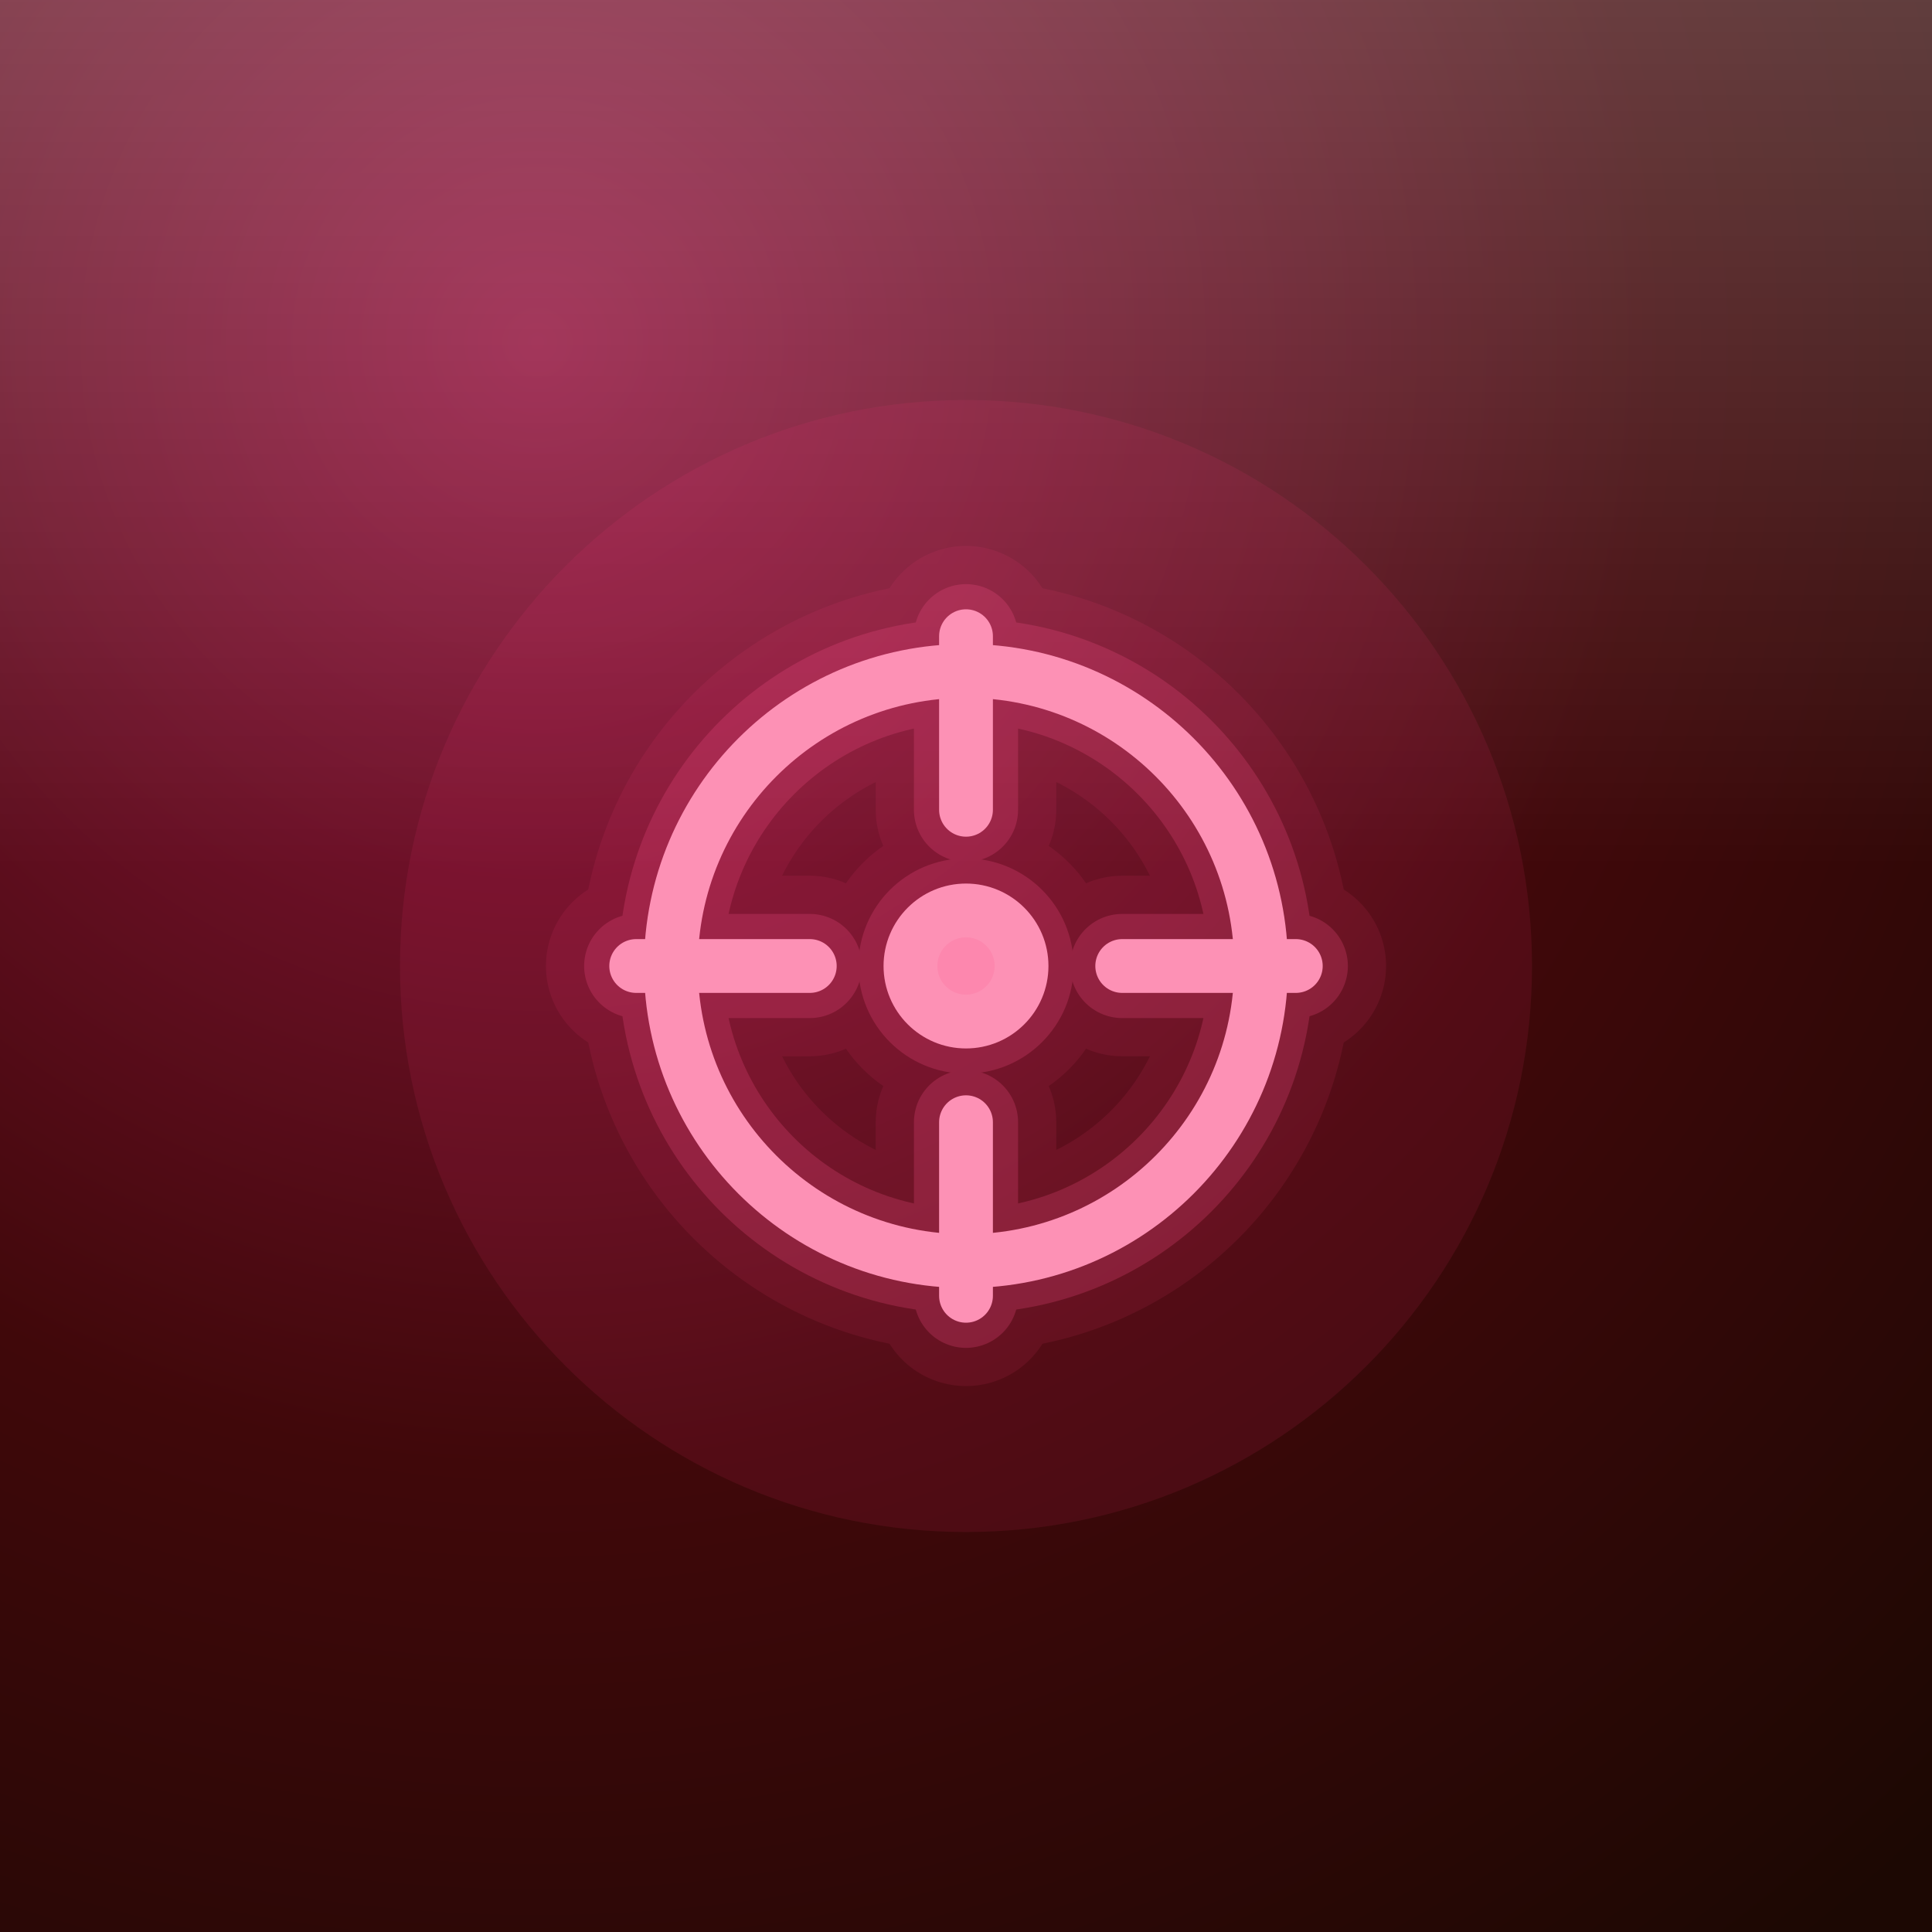
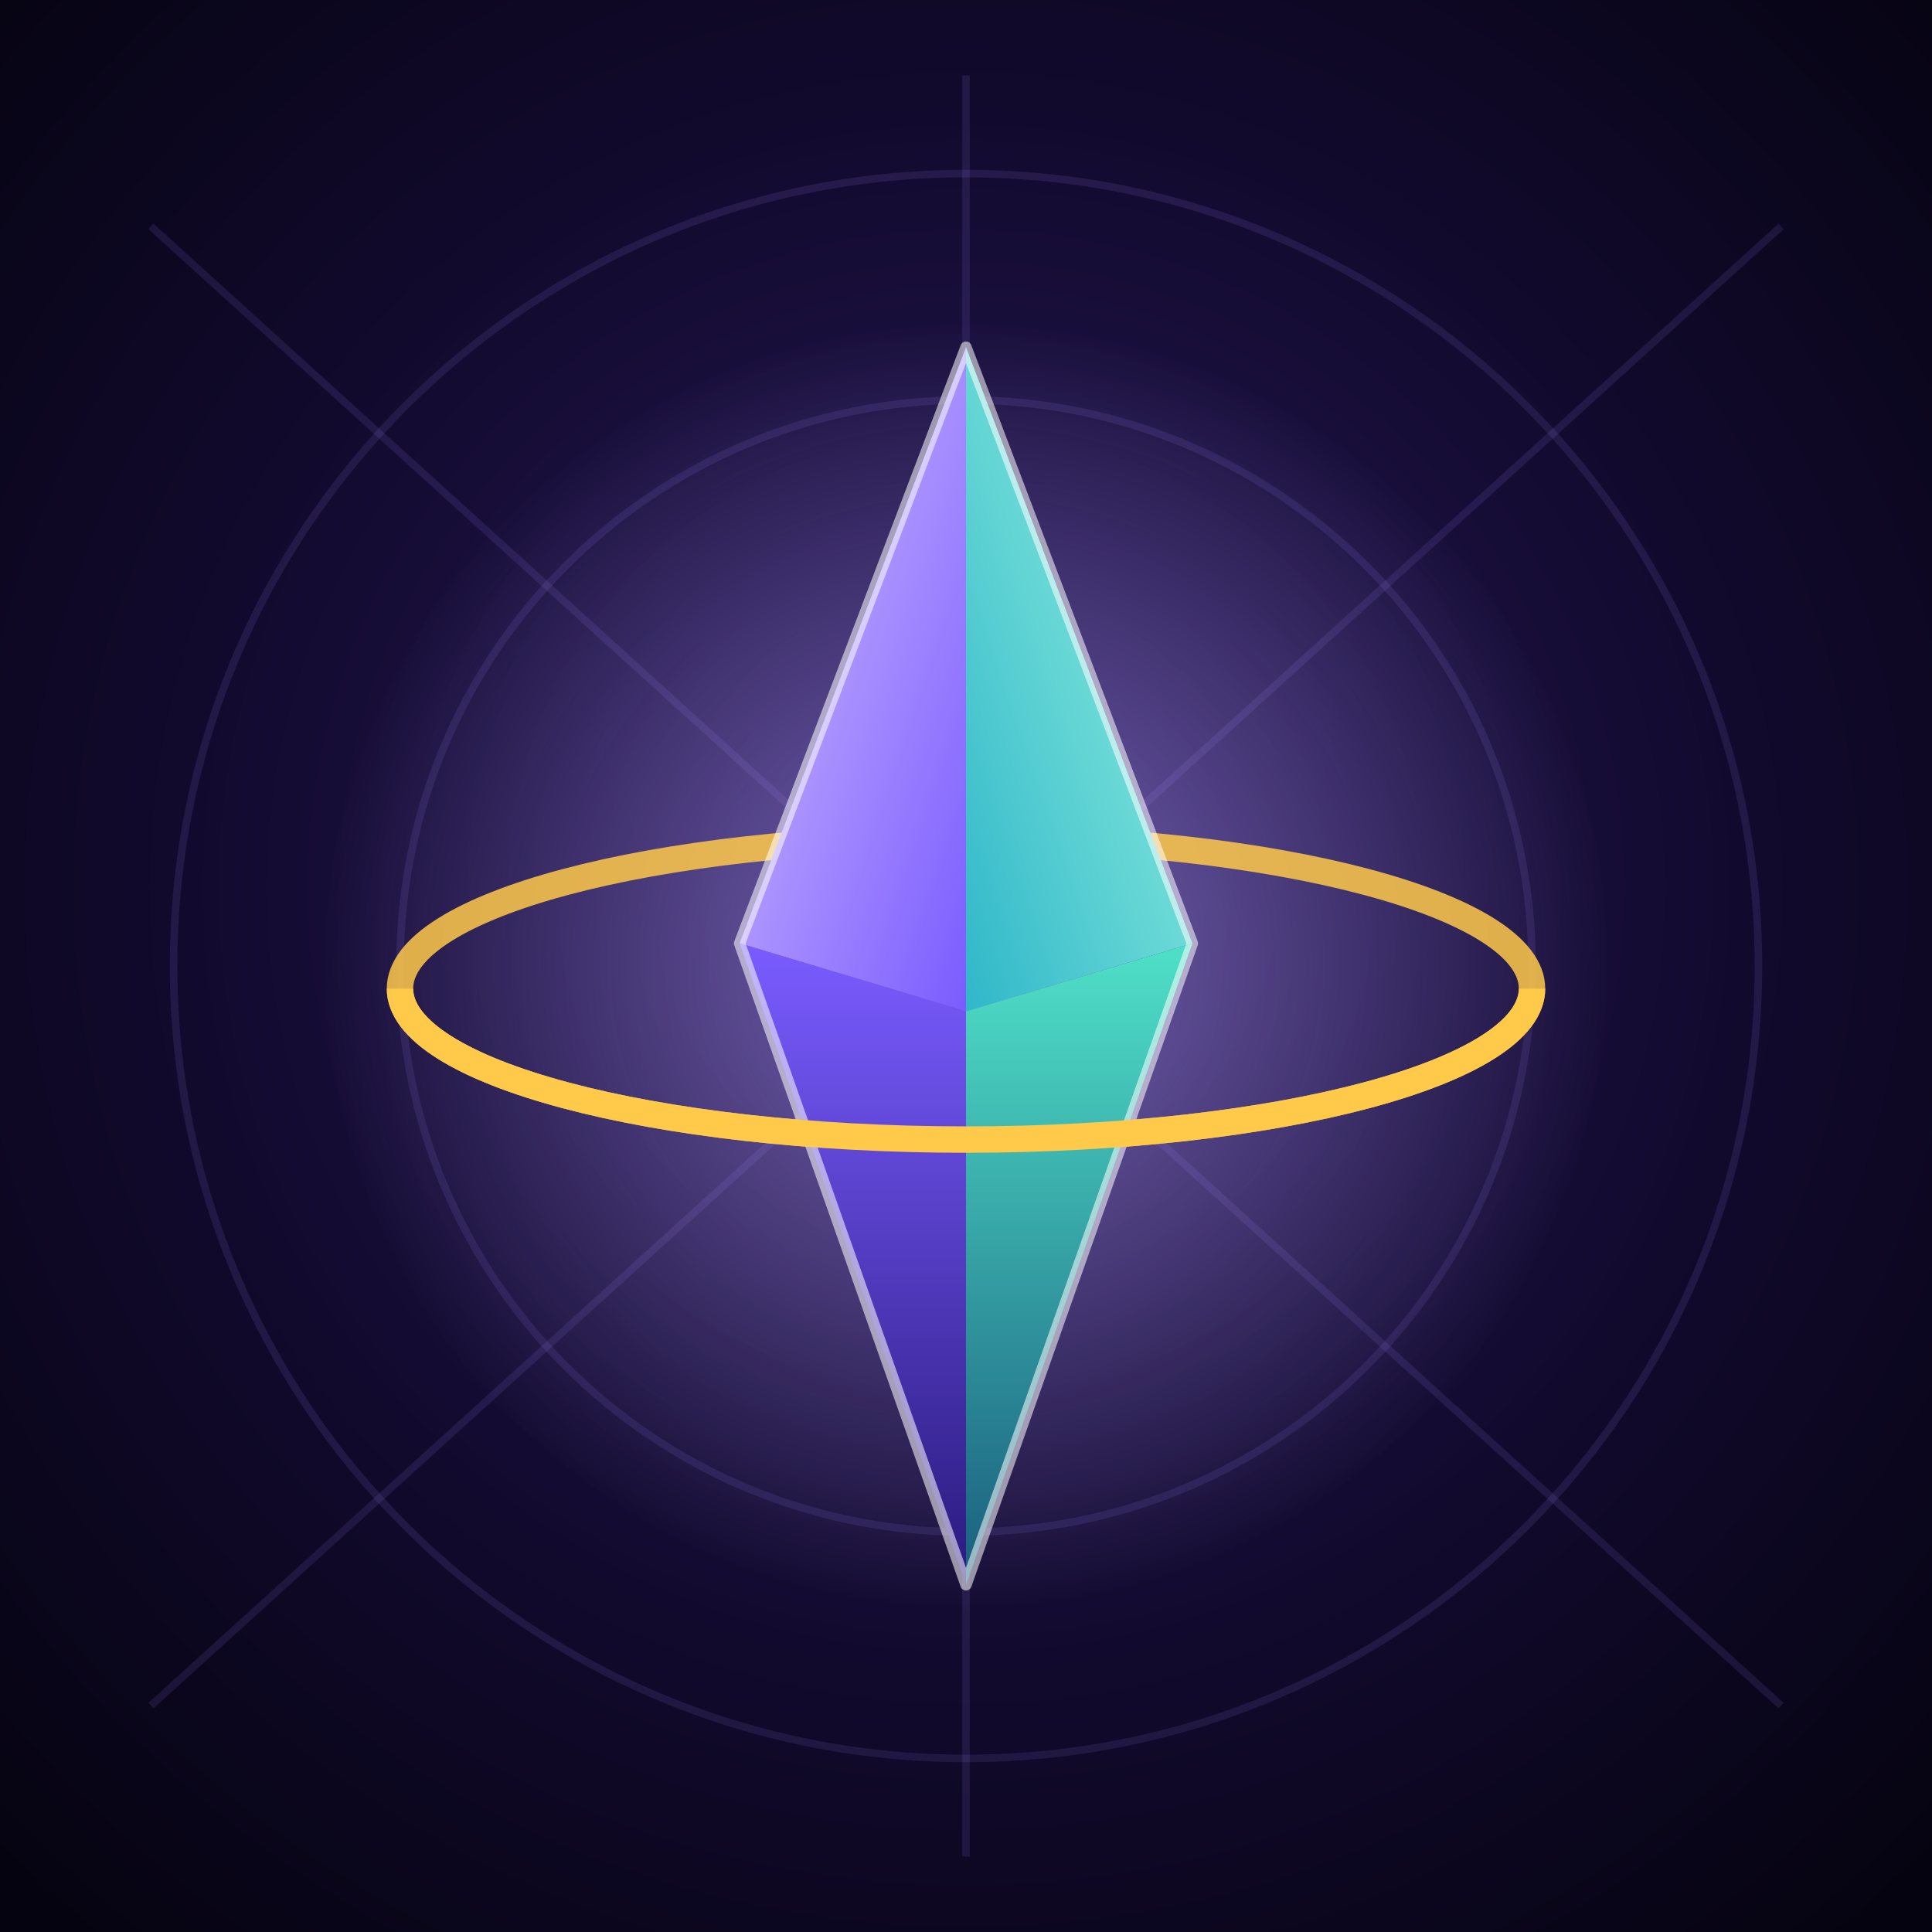
<svg xmlns="http://www.w3.org/2000/svg" viewBox="0 0 512 512">
  <defs>
-     <radialGradient id="b" cx="28%" cy="18%" r="105%">
-       <stop offset="0" stop-color="hsl(340 72% 34%)" />
-       <stop offset=".55" stop-color="hsl(358 78% 14%)" />
-       <stop offset="1" stop-color="hsl(372 80% 6%)" />
+     <radialGradient id="bg" cx="50%" cy="46%" r="72%">
+       <stop offset="0" stop-color="#2a1a5e" />
+       <stop offset=".55" stop-color="#120a2e" />
+       <stop offset="1" stop-color="#05030f" />
    </radialGradient>
-     <linearGradient id="s" x1="0" y1="0" x2="0" y2="1">
-       <stop offset="0" stop-color="#fff" stop-opacity=".22" />
-       <stop offset=".45" stop-color="#fff" stop-opacity="0" />
+     <linearGradient id="f1" x1="0" y1="0" x2="1" y2="1">
+       <stop offset="0" stop-color="#d5c2ff" />
+       <stop offset="1" stop-color="#7a5cff" />
    </linearGradient>
-     <clipPath id="c">
-       <rect width="512" height="512" />
-     </clipPath>
+     <linearGradient id="f2" x1="1" y1="0" x2="0" y2="1">
+       <stop offset="0" stop-color="#9ff7e2" />
+       <stop offset="1" stop-color="#2fb7c9" />
+     </linearGradient>
+     <linearGradient id="f3" x1="0" y1="0" x2="0" y2="1">
+       <stop offset="0" stop-color="#7a5cff" />
+       <stop offset="1" stop-color="#2a1a7e" />
+     </linearGradient>
+     <linearGradient id="f4" x1="0" y1="0" x2="0" y2="1">
+       <stop offset="0" stop-color="#4fe0c8" />
+       <stop offset="1" stop-color="#1a5e7e" />
+     </linearGradient>
+     <radialGradient id="halo" cx="50%" cy="50%" r="50%">
+       <stop offset="0" stop-color="#b9a4ff" stop-opacity=".55" />
+       <stop offset="1" stop-color="#b9a4ff" stop-opacity="0" />
+     </radialGradient>
  </defs>
-   <g clip-path="url(#c)">
-     <rect width="512" height="512" fill="url(#b)" />
-     <rect width="512" height="512" fill="url(#s)" />
-     <circle cx="256" cy="256" r="150" fill="hsl(340 95% 60%)" opacity=".10" />
+   <rect width="512" height="512" fill="url(#bg)" />
+   <g stroke="#a48cff" stroke-opacity=".12" stroke-width="2" fill="none">
+     <path d="M256 256L40 60M256 256L472 60M256 256L40 452M256 256L472 452M256 256L256 20M256 256L256 492" />
+     <circle cx="256" cy="256" r="150" />
+     <circle cx="256" cy="256" r="210" />
  </g>
-   <g transform="translate(256 256) scale(9.2) translate(-12 -12)" fill="none" stroke-linecap="round" stroke-linejoin="round" color="hsl(340 96% 76%)">
-     <g stroke="hsl(340 100% 62%)" stroke-width="5.2" opacity=".10">
-       <circle cx="12" cy="12" r="8.5" />
-       <path d="M12 2.5v5M12 16.5v5M2.5 12h5M16.5 12h5" />
-       <circle cx="12" cy="12" r="1.6" fill="currentColor" />
-     </g>
-     <g stroke="hsl(340 100% 66%)" stroke-width="3" opacity=".22">
-       <circle cx="12" cy="12" r="8.5" />
-       <path d="M12 2.5v5M12 16.5v5M2.5 12h5M16.5 12h5" />
-       <circle cx="12" cy="12" r="1.6" fill="currentColor" />
-     </g>
-     <g stroke="hsl(340 96% 78%)" stroke-width="1.55">
-       <circle cx="12" cy="12" r="8.5" />
-       <path d="M12 2.5v5M12 16.5v5M2.5 12h5M16.5 12h5" />
-       <circle cx="12" cy="12" r="1.6" fill="currentColor" />
-     </g>
-   </g>
+   <circle cx="256" cy="256" r="170" fill="url(#halo)" />
+   <ellipse cx="256" cy="262" rx="150" ry="40" fill="none" stroke="#ffc94a" stroke-width="7" opacity=".85" />
+   <path d="M256 92 L196 250 L256 268 Z" fill="url(#f1)" />
+   <path d="M256 92 L316 250 L256 268 Z" fill="url(#f2)" />
+   <path d="M196 250 L256 420 L256 268 Z" fill="url(#f3)" />
+   <path d="M316 250 L256 420 L256 268 Z" fill="url(#f4)" />
+   <path d="M256 92 L196 250 L256 420 L316 250 Z" fill="none" stroke="#fff" stroke-opacity=".55" stroke-width="3" stroke-linejoin="round" />
+   <path d="M106 262a150 40 0 0 0 300 0" fill="none" stroke="#ffc94a" stroke-width="7" />
</svg>
